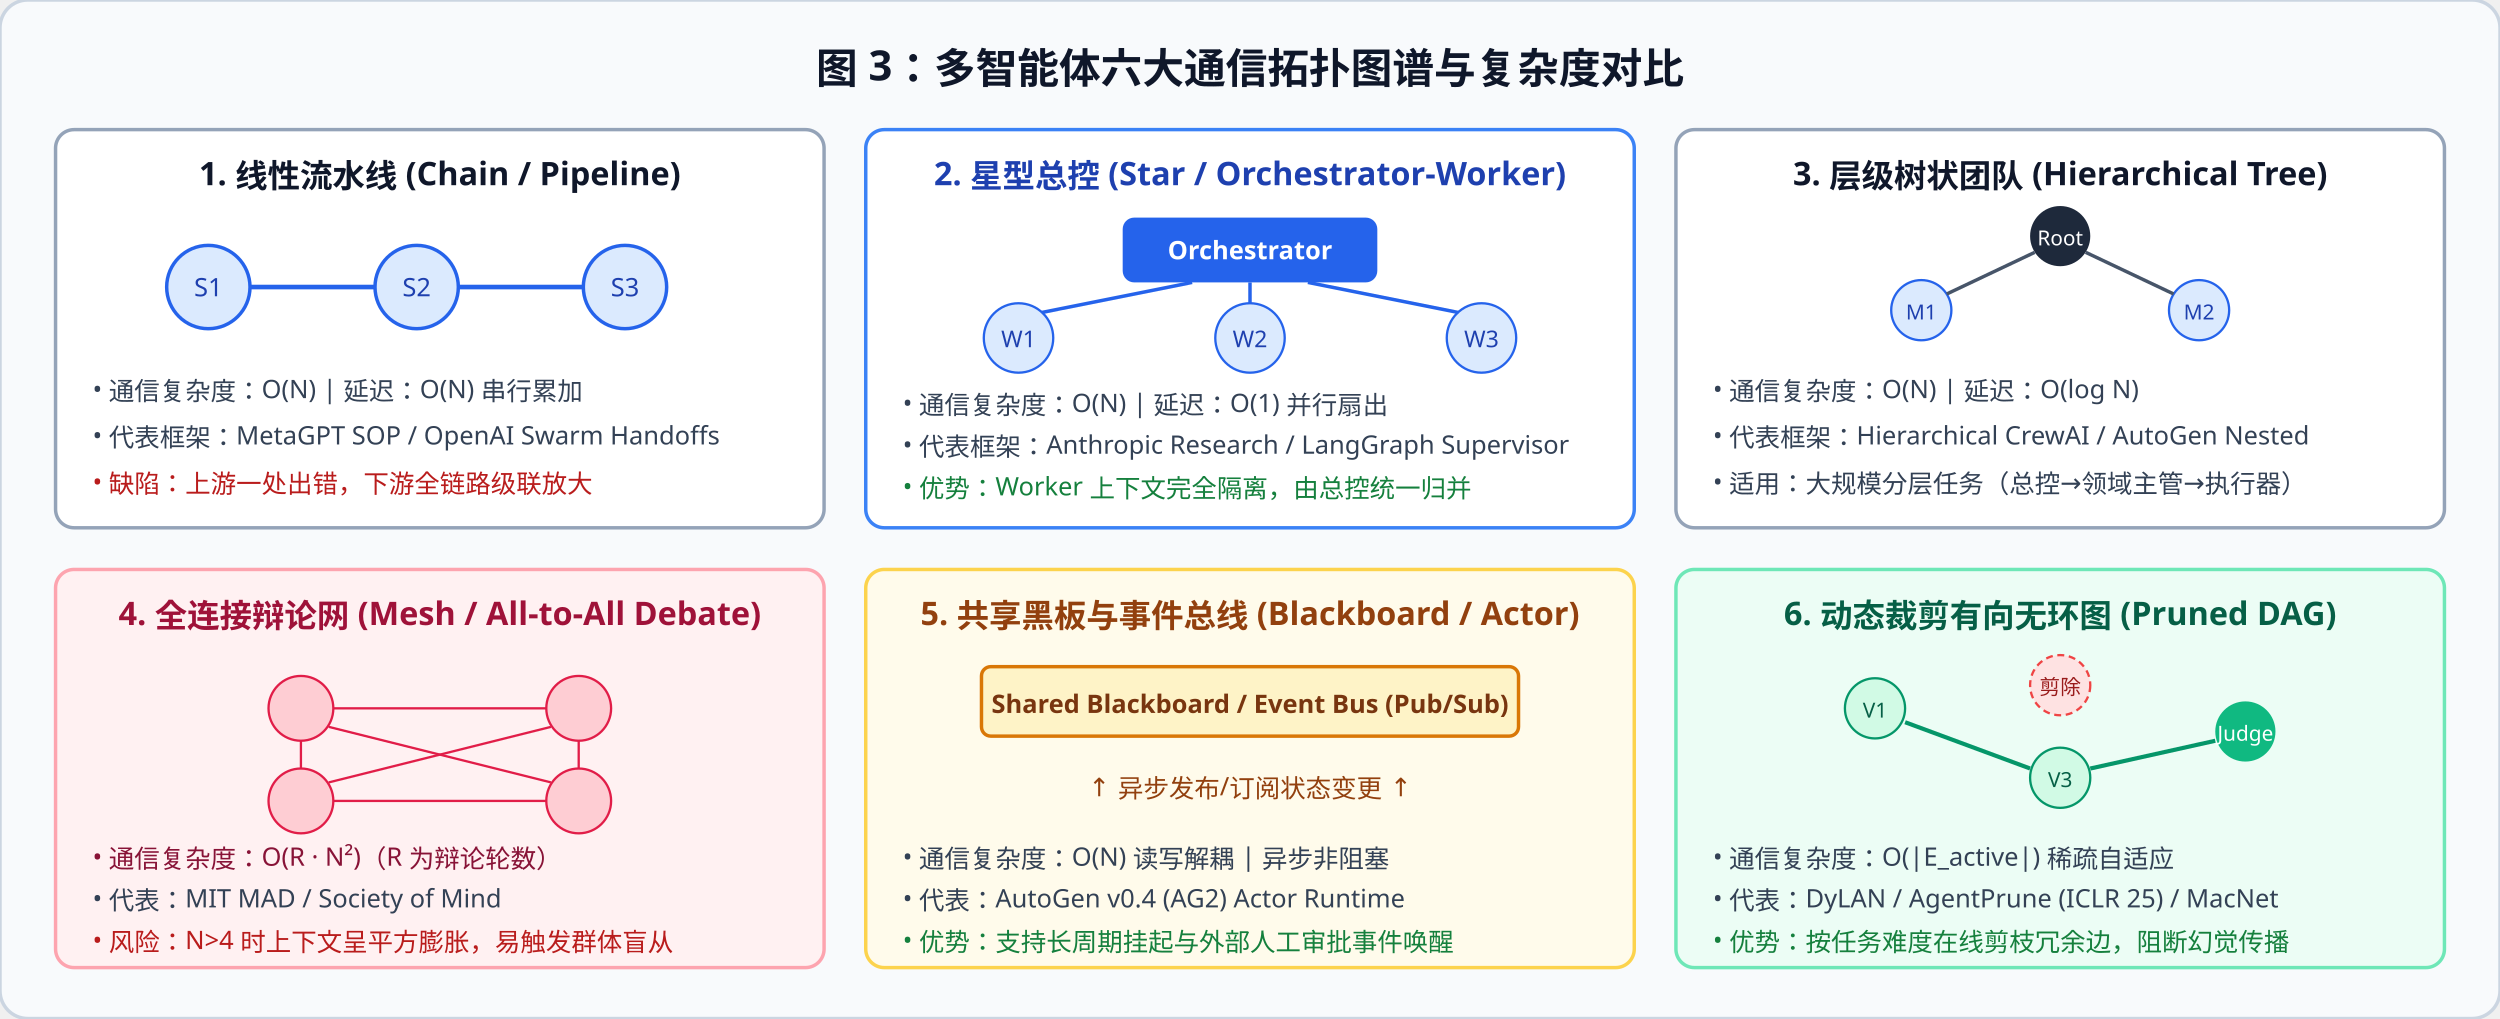
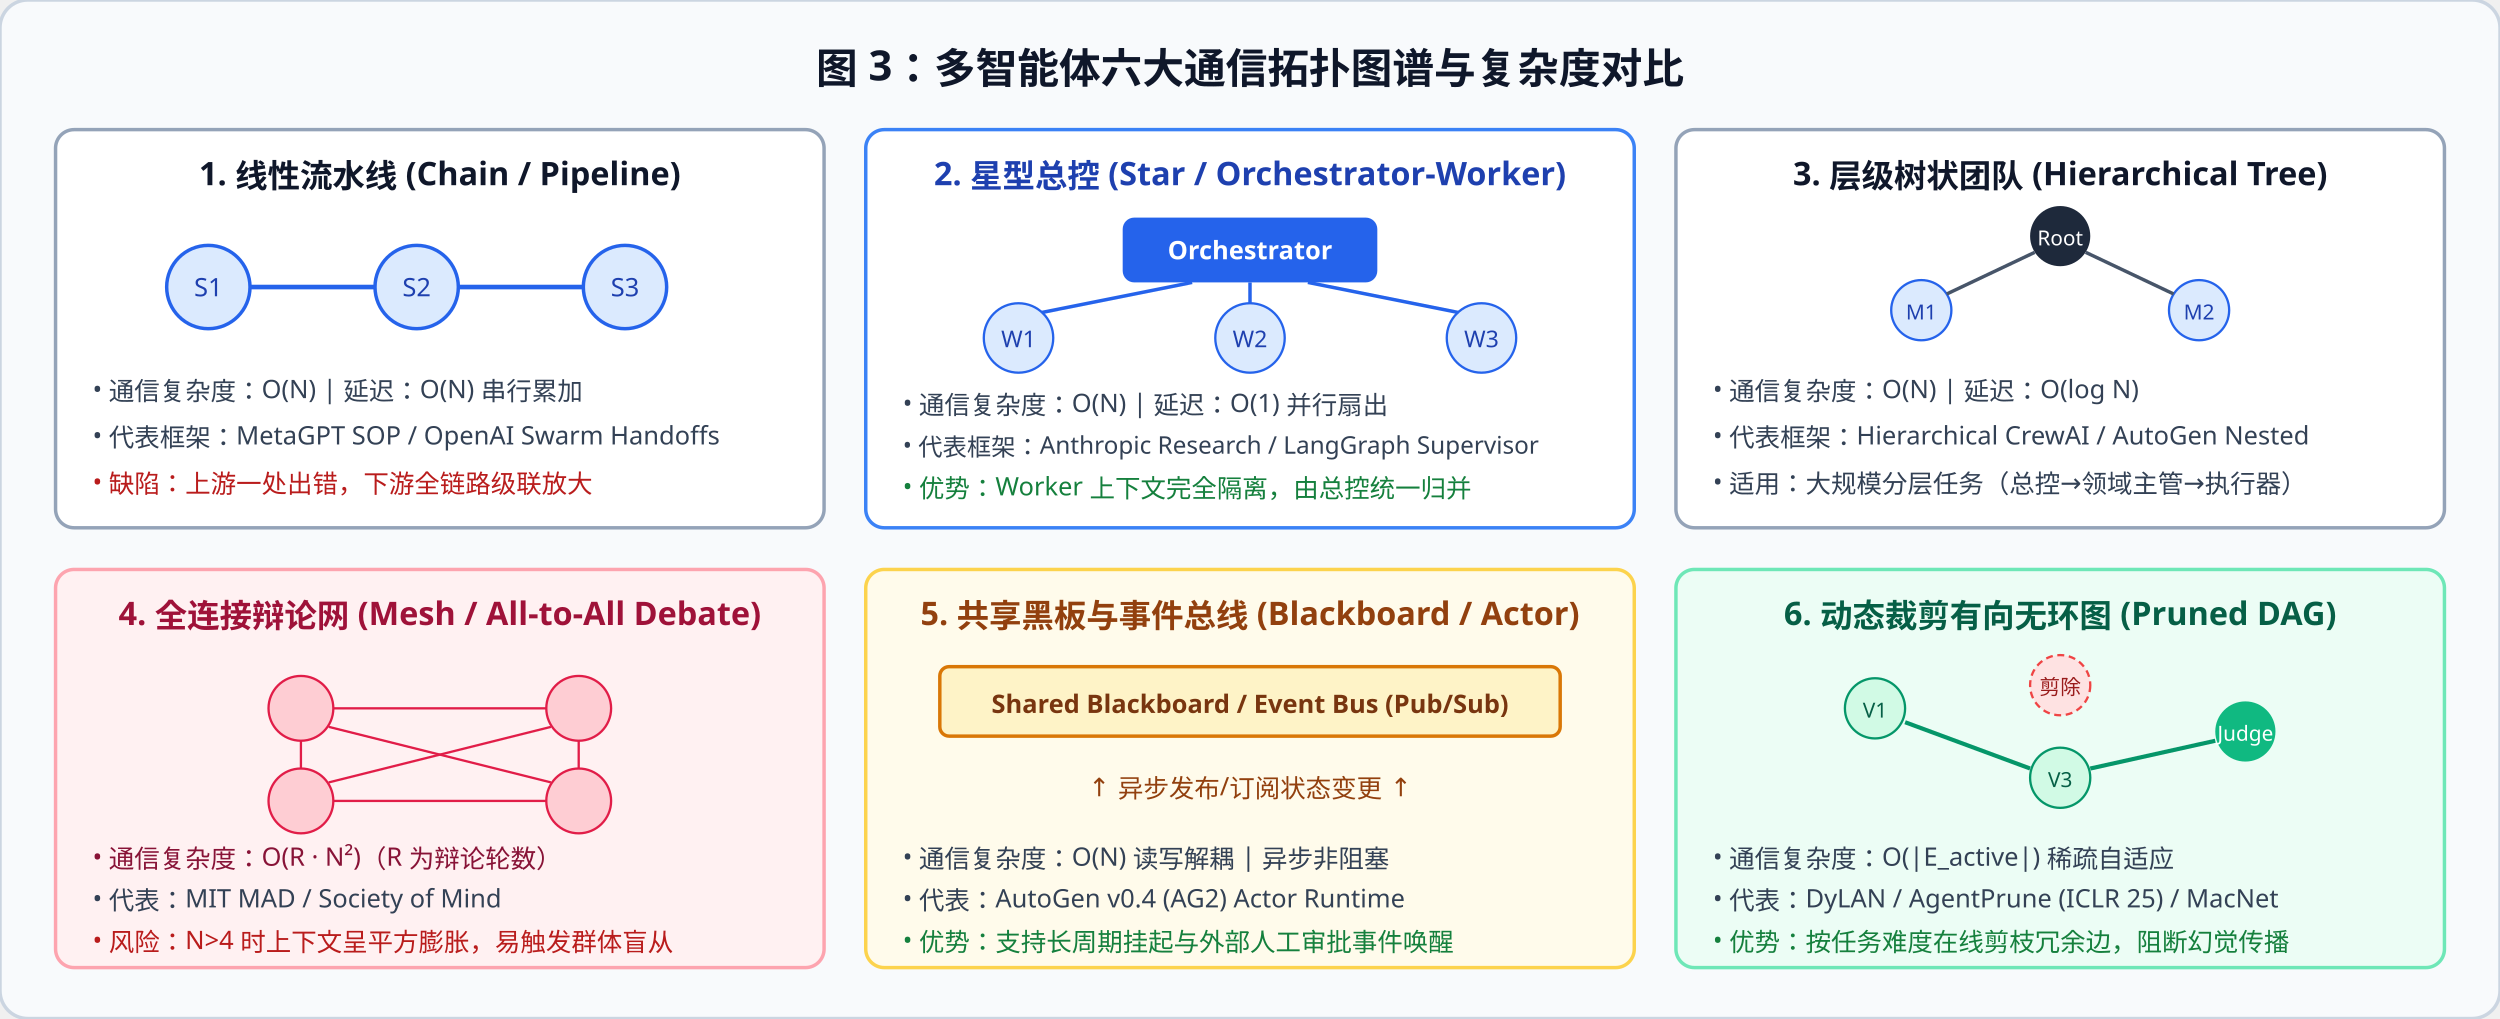
<svg xmlns="http://www.w3.org/2000/svg" viewBox="0 0 1080 440" width="100%" height="auto" font-family="Microsoft YaHei, PingFang SC, sans-serif">
  <rect width="1080" height="440" rx="12" fill="#F8FAFC" stroke="#CBD5E1" stroke-width="1.5" />
  <text x="540" y="36" text-anchor="middle" font-size="18" font-weight="bold" fill="#0F172A">图 3：多智能体六大通信拓扑图谱与复杂度对比</text>
  <rect x="24" y="56" width="332" height="172" rx="8" fill="#FFFFFF" stroke="#94A3B8" stroke-width="1.5" />
  <text x="190" y="80" text-anchor="middle" font-size="14" font-weight="bold" fill="#0F172A">1. 线性流水线 (Chain / Pipeline)</text>
  <circle cx="90" cy="124" r="18" fill="#DBEAFE" stroke="#2563EB" stroke-width="1.5" />
  <text x="90" y="128" text-anchor="middle" font-size="11" fill="#1E40AF">S1</text>
  <line x1="108" y1="124" x2="162" y2="124" stroke="#2563EB" stroke-width="2" />
  <circle cx="180" cy="124" r="18" fill="#DBEAFE" stroke="#2563EB" stroke-width="1.5" />
  <text x="180" y="128" text-anchor="middle" font-size="11" fill="#1E40AF">S2</text>
  <line x1="198" y1="124" x2="252" y2="124" stroke="#2563EB" stroke-width="2" />
  <circle cx="270" cy="124" r="18" fill="#DBEAFE" stroke="#2563EB" stroke-width="1.5" />
  <text x="270" y="128" text-anchor="middle" font-size="11" fill="#1E40AF">S3</text>
  <text x="40" y="172" font-size="11" fill="#334155">• 通信复杂度：O(N) | 延迟：O(N) 串行累加</text>
  <text x="40" y="192" font-size="11" fill="#334155">• 代表框架：MetaGPT SOP / OpenAI Swarm Handoffs</text>
  <text x="40" y="212" font-size="11" fill="#B91C1C">• 缺陷：上游一处出错，下游全链路级联放大</text>
  <rect x="374" y="56" width="332" height="172" rx="8" fill="#FFFFFF" stroke="#3B82F6" stroke-width="1.5" />
  <text x="540" y="80" text-anchor="middle" font-size="14" font-weight="bold" fill="#1E40AF">2. 星型总控 (Star / Orchestrator-Worker)</text>
  <rect x="485" y="94" width="110" height="28" rx="5" fill="#2563EB" />
  <text x="540" y="112" text-anchor="middle" font-size="11" font-weight="bold" fill="#FFFFFF">Orchestrator</text>
  <circle cx="440" cy="146" r="15" fill="#DBEAFE" stroke="#2563EB" />
  <text x="440" y="150" text-anchor="middle" font-size="10" fill="#1E40AF">W1</text>
  <circle cx="540" cy="146" r="15" fill="#DBEAFE" stroke="#2563EB" />
  <text x="540" y="150" text-anchor="middle" font-size="10" fill="#1E40AF">W2</text>
  <circle cx="640" cy="146" r="15" fill="#DBEAFE" stroke="#2563EB" />
  <text x="640" y="150" text-anchor="middle" font-size="10" fill="#1E40AF">W3</text>
  <line x1="515" y1="122" x2="450" y2="135" stroke="#2563EB" stroke-width="1.5" />
  <line x1="540" y1="122" x2="540" y2="131" stroke="#2563EB" stroke-width="1.5" />
  <line x1="565" y1="122" x2="630" y2="135" stroke="#2563EB" stroke-width="1.5" />
  <text x="390" y="178" font-size="11" fill="#334155">• 通信复杂度：O(N) | 延迟：O(1) 并行扇出</text>
-   <text x="390" y="196" font-size="11" fill="#334155">• 代表框架：Anthropic Research / LangGraph Supervisor</text>
+   <text x="390" y="196" font-size="10.5" fill="#334155">• 代表框架：Anthropic Research / LangGraph Supervisor</text>
  <text x="390" y="214" font-size="11" fill="#15803D">• 优势：Worker 上下文完全隔离，由总控统一归并</text>
  <rect x="724" y="56" width="332" height="172" rx="8" fill="#FFFFFF" stroke="#94A3B8" stroke-width="1.5" />
  <text x="890" y="80" text-anchor="middle" font-size="14" font-weight="bold" fill="#0F172A">3. 层级树状团队 (Hierarchical Tree)</text>
  <circle cx="890" cy="102" r="13" fill="#1E293B" />
  <text x="890" y="106" text-anchor="middle" font-size="9" fill="#FFFFFF">Root</text>
  <circle cx="830" cy="134" r="13" fill="#DBEAFE" stroke="#2563EB" />
  <text x="830" y="138" text-anchor="middle" font-size="9" fill="#1E40AF">M1</text>
  <circle cx="950" cy="134" r="13" fill="#DBEAFE" stroke="#2563EB" />
  <text x="950" y="138" text-anchor="middle" font-size="9" fill="#1E40AF">M2</text>
  <line x1="879" y1="109" x2="841" y2="127" stroke="#475569" stroke-width="1.5" />
  <line x1="901" y1="109" x2="939" y2="127" stroke="#475569" stroke-width="1.5" />
  <text x="740" y="172" font-size="11" fill="#334155">• 通信复杂度：O(N) | 延迟：O(log N)</text>
  <text x="740" y="192" font-size="11" fill="#334155">• 代表框架：Hierarchical CrewAI / AutoGen Nested</text>
  <text x="740" y="212" font-size="11" fill="#334155">• 适用：大规模分层任务（总控→领域主管→执行器）</text>
  <rect x="24" y="246" width="332" height="172" rx="8" fill="#FFF1F2" stroke="#FDA4AF" stroke-width="1.5" />
  <text x="190" y="270" text-anchor="middle" font-size="14" font-weight="bold" fill="#9F1239">4. 全连接辩论网 (Mesh / All-to-All Debate)</text>
  <circle cx="130" cy="306" r="14" fill="#FECDD3" stroke="#E11D48" />
  <circle cx="250" cy="306" r="14" fill="#FECDD3" stroke="#E11D48" />
  <circle cx="130" cy="346" r="14" fill="#FECDD3" stroke="#E11D48" />
  <circle cx="250" cy="346" r="14" fill="#FECDD3" stroke="#E11D48" />
  <line x1="144" y1="306" x2="236" y2="306" stroke="#E11D48" />
  <line x1="144" y1="346" x2="236" y2="346" stroke="#E11D48" />
  <line x1="130" y1="320" x2="130" y2="332" stroke="#E11D48" />
  <line x1="250" y1="320" x2="250" y2="332" stroke="#E11D48" />
  <line x1="142" y1="314" x2="238" y2="338" stroke="#E11D48" />
  <line x1="238" y1="314" x2="142" y2="338" stroke="#E11D48" />
  <text x="40" y="374" font-size="11" fill="#881337">• 通信复杂度：O(R · N²)（R 为辩论轮数）</text>
  <text x="40" y="392" font-size="11" fill="#334155">• 代表：MIT MAD / Society of Mind</text>
  <text x="40" y="410" font-size="11" fill="#B91C1C">• 风险：N&gt;4 时上下文呈平方膨胀，易触发群体盲从</text>
  <rect x="374" y="246" width="332" height="172" rx="8" fill="#FFFBEB" stroke="#FCD34D" stroke-width="1.5" />
  <text x="540" y="270" text-anchor="middle" font-size="14" font-weight="bold" fill="#92400E">5. 共享黑板与事件总线 (Blackboard / Actor)</text>
-   <rect x="424" y="288" width="232" height="30" rx="4" fill="#FEF3C7" stroke="#D97706" stroke-width="1.5" />
+   <rect x="406" y="288" width="268" height="30" rx="4" fill="#FEF3C7" stroke="#D97706" stroke-width="1.5" />
  <text x="540" y="308" text-anchor="middle" font-size="11" font-weight="bold" fill="#78350F">Shared Blackboard / Event Bus (Pub/Sub)</text>
  <text x="540" y="344" text-anchor="middle" font-size="11" fill="#92400E">↑ 异步发布/订阅状态变更 ↑</text>
  <text x="390" y="374" font-size="11" fill="#334155">• 通信复杂度：O(N) 读写解耦 | 异步非阻塞</text>
  <text x="390" y="392" font-size="11" fill="#334155">• 代表：AutoGen v0.4 (AG2) Actor Runtime</text>
  <text x="390" y="410" font-size="11" fill="#15803D">• 优势：支持长周期挂起与外部人工审批事件唤醒</text>
  <rect x="724" y="246" width="332" height="172" rx="8" fill="#ECFDF5" stroke="#6EE7B7" stroke-width="1.5" />
  <text x="890" y="270" text-anchor="middle" font-size="14" font-weight="bold" fill="#065F46">6. 动态裁剪有向无环图 (Pruned DAG)</text>
  <circle cx="810" cy="306" r="13" fill="#D1FAE5" stroke="#059669" />
  <text x="810" y="310" text-anchor="middle" font-size="9" fill="#065F46">V1</text>
  <circle cx="890" cy="296" r="13" fill="#FEE2E2" stroke="#EF4444" stroke-dasharray="3,2" />
  <text x="890" y="300" text-anchor="middle" font-size="9" fill="#991B1B">剪除</text>
  <circle cx="890" cy="336" r="13" fill="#D1FAE5" stroke="#059669" />
  <text x="890" y="340" text-anchor="middle" font-size="9" fill="#065F46">V3</text>
  <circle cx="970" cy="316" r="13" fill="#10B981" />
  <text x="970" y="320" text-anchor="middle" font-size="9" fill="#FFFFFF">Judge</text>
  <line x1="823" y1="312" x2="877" y2="332" stroke="#059669" stroke-width="1.8" />
  <line x1="903" y1="332" x2="957" y2="320" stroke="#059669" stroke-width="1.8" />
  <text x="740" y="374" font-size="11" fill="#334155">• 通信复杂度：O(|E_active|) 稀疏自适应</text>
  <text x="740" y="392" font-size="11" fill="#334155">• 代表：DyLAN / AgentPrune (ICLR 25) / MacNet</text>
  <text x="740" y="410" font-size="11" fill="#15803D">• 优势：按任务难度在线剪枝冗余边，阻断幻觉传播</text>
</svg>
